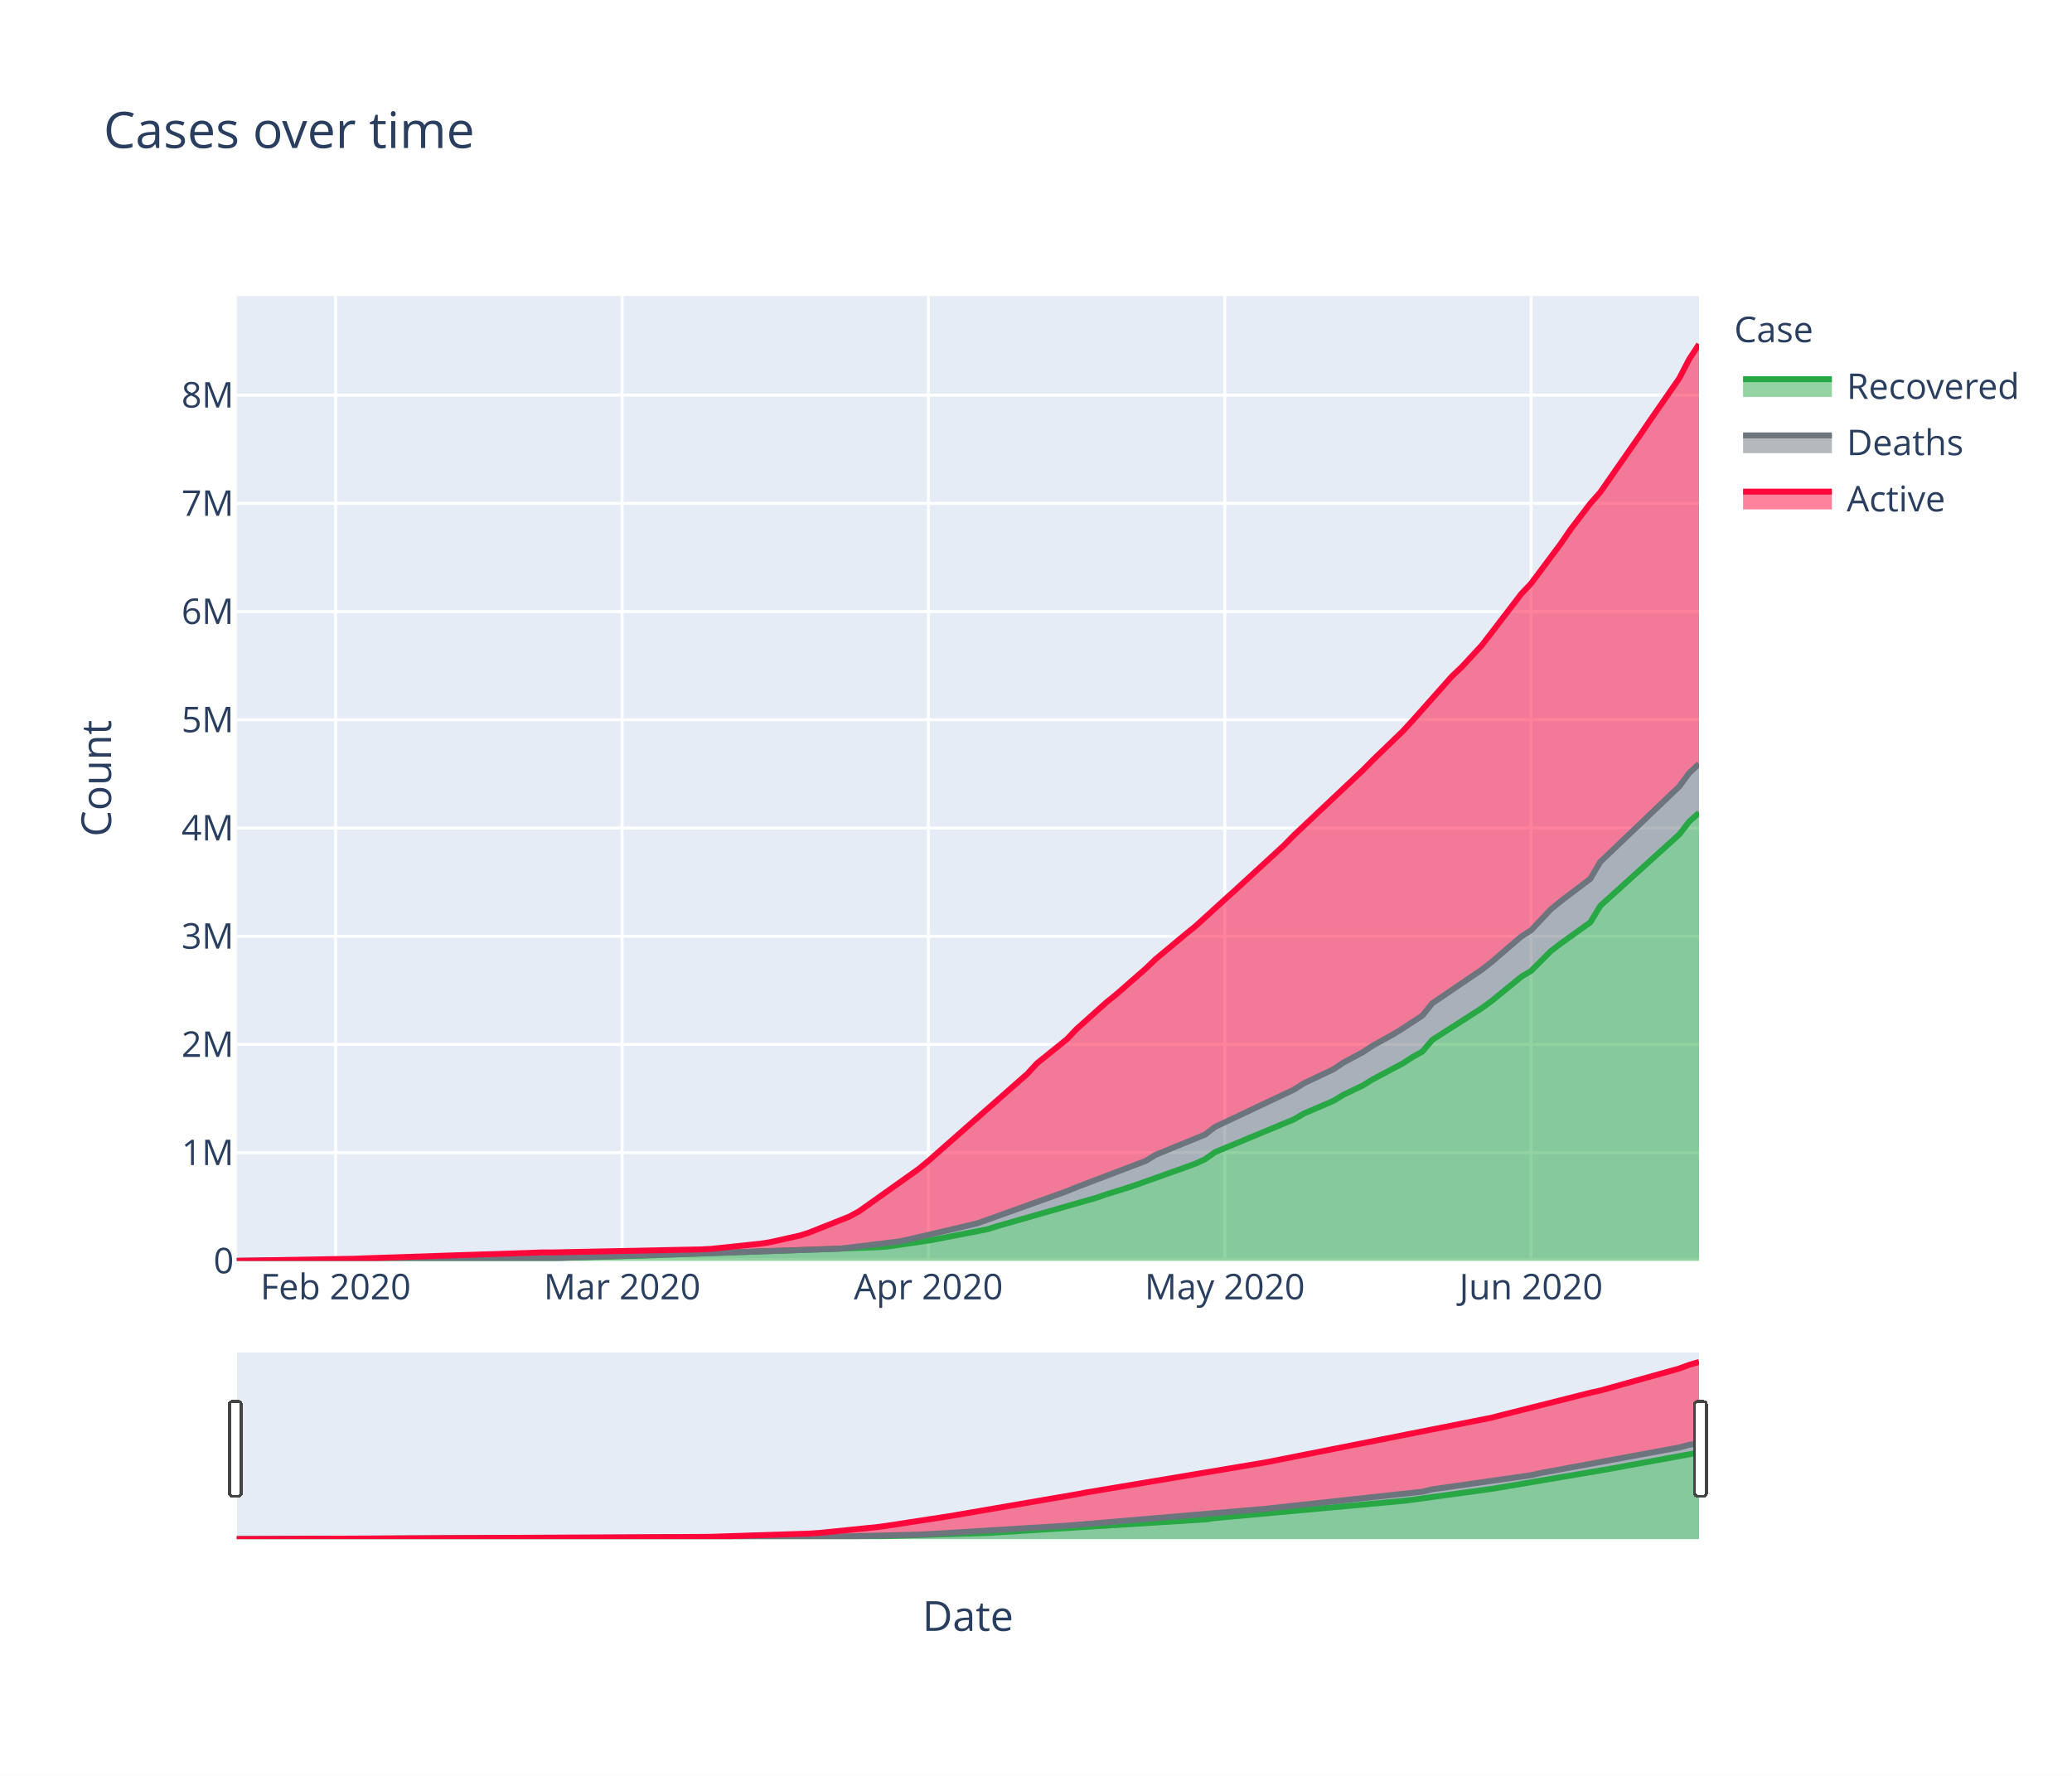
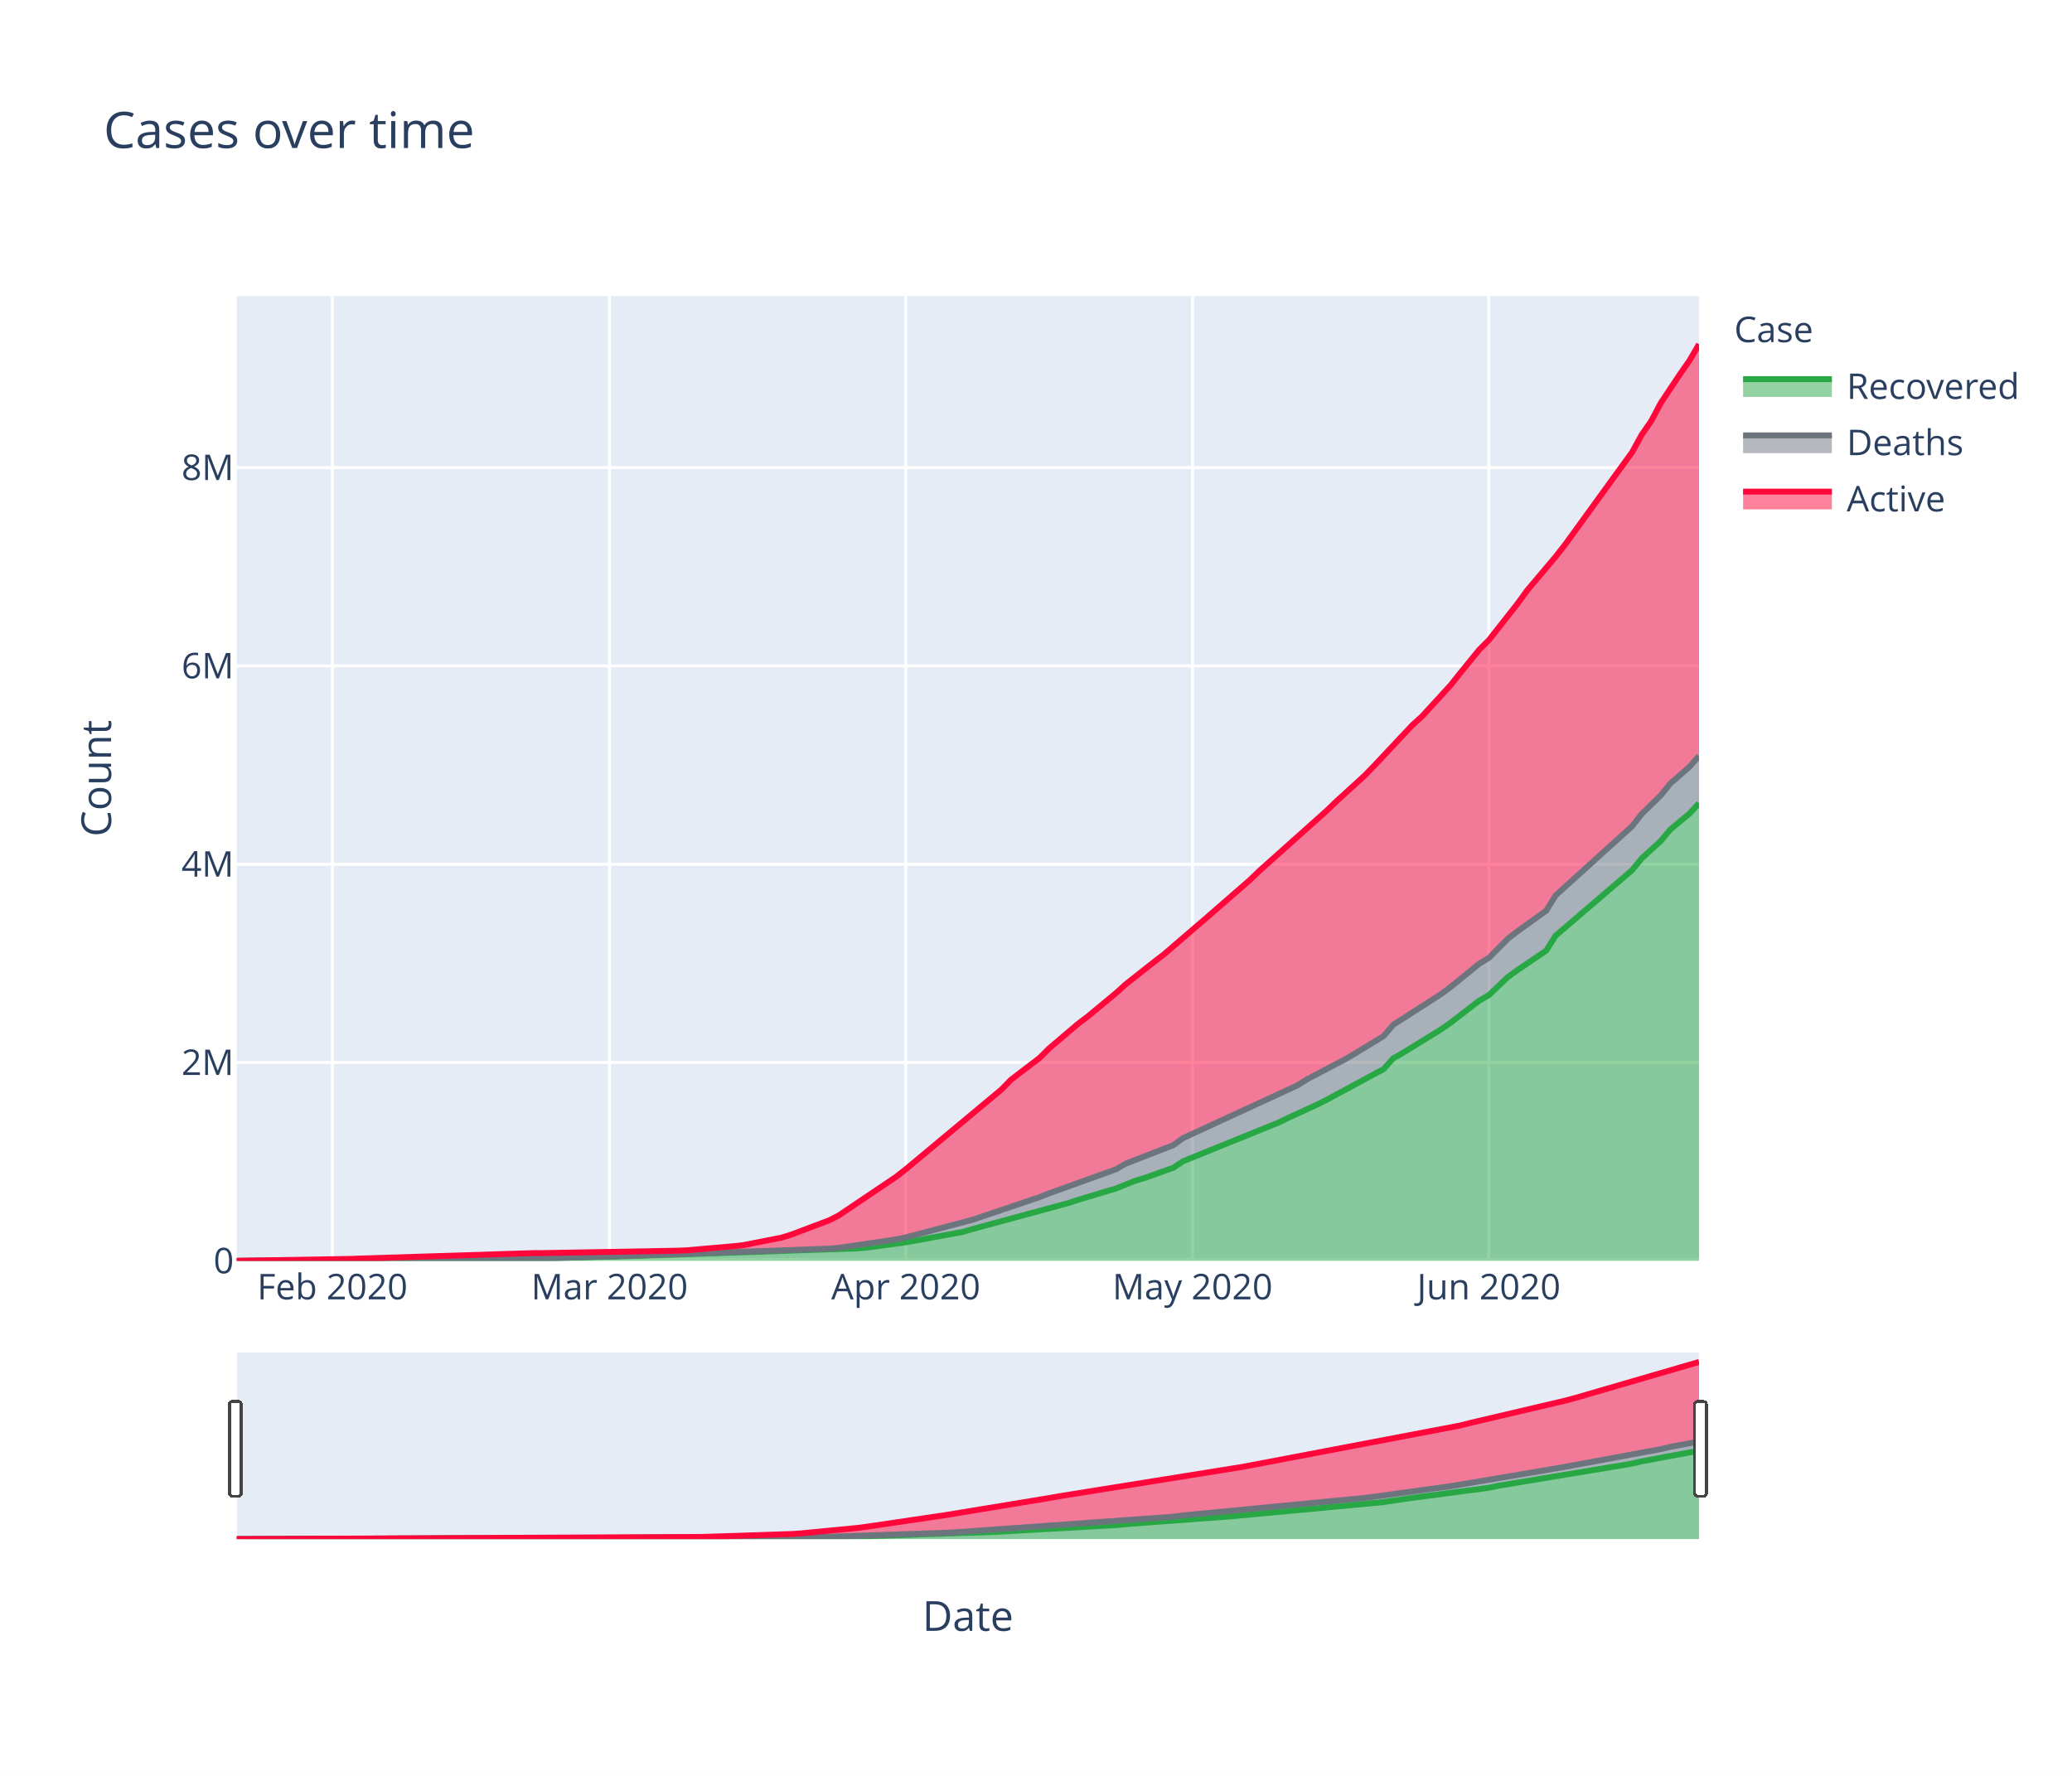
<svg xmlns="http://www.w3.org/2000/svg" class="main-svg" width="700" height="600" style="" viewBox="0 0 700 600">
  <rect x="0" y="0" width="700" height="600" style="fill: rgb(255, 255, 255); fill-opacity: 1;" />
-   <defs id="defs-1c9663">
+   <defs id="defs-ed7459">
    <g class="clips">
-       <clipPath id="clip1c9663xyplot" class="plotclip">
+       <clipPath id="cliped7459xyplot" class="plotclip">
        <rect width="494" height="326" />
      </clipPath>
-       <clipPath class="axesclip" id="clip1c9663x">
+       <clipPath class="axesclip" id="cliped7459x">
        <rect x="80" y="0" width="494" height="600" />
      </clipPath>
-       <clipPath class="axesclip" id="clip1c9663y">
+       <clipPath class="axesclip" id="cliped7459y">
        <rect x="0" y="100" width="700" height="326" />
      </clipPath>
-       <clipPath class="axesclip" id="clip1c9663xy">
+       <clipPath class="axesclip" id="cliped7459xy">
        <rect x="80" y="100" width="494" height="326" />
      </clipPath>
    </g>
    <g class="gradients" />
  </defs>
  <g class="bglayer">
    <rect class="bg" x="80" y="100" width="494" height="326" style="fill: rgb(229, 236, 246); fill-opacity: 1; stroke-width: 0;" />
  </g>
  <g class="layer-below">
    <g class="imagelayer" />
    <g class="shapelayer" />
  </g>
  <g class="cartesianlayer">
    <g class="subplot xy">
      <g class="layer-subplot">
        <g class="shapelayer" />
        <g class="imagelayer" />
      </g>
      <g class="gridlayer">
        <g class="x">
-           <path class="xgrid crisp" transform="translate(113.38,0)" d="M0,100v326" style="stroke: rgb(255, 255, 255); stroke-opacity: 1; stroke-width: 1px;" />
-           <path class="xgrid crisp" transform="translate(210.18,0)" d="M0,100v326" style="stroke: rgb(255, 255, 255); stroke-opacity: 1; stroke-width: 1px;" />
-           <path class="xgrid crisp" transform="translate(313.65,0)" d="M0,100v326" style="stroke: rgb(255, 255, 255); stroke-opacity: 1; stroke-width: 1px;" />
-           <path class="xgrid crisp" transform="translate(413.78,0)" d="M0,100v326" style="stroke: rgb(255, 255, 255); stroke-opacity: 1; stroke-width: 1px;" />
-           <path class="xgrid crisp" transform="translate(517.26,0)" d="M0,100v326" style="stroke: rgb(255, 255, 255); stroke-opacity: 1; stroke-width: 1px;" />
+           <path class="xgrid crisp" transform="translate(112.29,0)" d="M0,100v326" style="stroke: rgb(255, 255, 255); stroke-opacity: 1; stroke-width: 1px;" />
+           <path class="xgrid crisp" transform="translate(205.92,0)" d="M0,100v326" style="stroke: rgb(255, 255, 255); stroke-opacity: 1; stroke-width: 1px;" />
+           <path class="xgrid crisp" transform="translate(306.01,0)" d="M0,100v326" style="stroke: rgb(255, 255, 255); stroke-opacity: 1; stroke-width: 1px;" />
+           <path class="xgrid crisp" transform="translate(402.88,0)" d="M0,100v326" style="stroke: rgb(255, 255, 255); stroke-opacity: 1; stroke-width: 1px;" />
+           <path class="xgrid crisp" transform="translate(502.97,0)" d="M0,100v326" style="stroke: rgb(255, 255, 255); stroke-opacity: 1; stroke-width: 1px;" />
        </g>
        <g class="y">
-           <path class="ygrid crisp" transform="translate(0,389.44)" d="M80,0h494" style="stroke: rgb(255, 255, 255); stroke-opacity: 1; stroke-width: 1px;" />
-           <path class="ygrid crisp" transform="translate(0,352.87)" d="M80,0h494" style="stroke: rgb(255, 255, 255); stroke-opacity: 1; stroke-width: 1px;" />
-           <path class="ygrid crisp" transform="translate(0,316.31)" d="M80,0h494" style="stroke: rgb(255, 255, 255); stroke-opacity: 1; stroke-width: 1px;" />
-           <path class="ygrid crisp" transform="translate(0,279.75)" d="M80,0h494" style="stroke: rgb(255, 255, 255); stroke-opacity: 1; stroke-width: 1px;" />
-           <path class="ygrid crisp" transform="translate(0,243.18)" d="M80,0h494" style="stroke: rgb(255, 255, 255); stroke-opacity: 1; stroke-width: 1px;" />
-           <path class="ygrid crisp" transform="translate(0,206.62)" d="M80,0h494" style="stroke: rgb(255, 255, 255); stroke-opacity: 1; stroke-width: 1px;" />
-           <path class="ygrid crisp" transform="translate(0,170.06)" d="M80,0h494" style="stroke: rgb(255, 255, 255); stroke-opacity: 1; stroke-width: 1px;" />
-           <path class="ygrid crisp" transform="translate(0,133.49)" d="M80,0h494" style="stroke: rgb(255, 255, 255); stroke-opacity: 1; stroke-width: 1px;" />
+           <path class="ygrid crisp" transform="translate(0,358.99)" d="M80,0h494" style="stroke: rgb(255, 255, 255); stroke-opacity: 1; stroke-width: 1px;" />
+           <path class="ygrid crisp" transform="translate(0,291.99)" d="M80,0h494" style="stroke: rgb(255, 255, 255); stroke-opacity: 1; stroke-width: 1px;" />
+           <path class="ygrid crisp" transform="translate(0,224.98)" d="M80,0h494" style="stroke: rgb(255, 255, 255); stroke-opacity: 1; stroke-width: 1px;" />
+           <path class="ygrid crisp" transform="translate(0,157.98)" d="M80,0h494" style="stroke: rgb(255, 255, 255); stroke-opacity: 1; stroke-width: 1px;" />
        </g>
      </g>
      <g class="zerolinelayer">
        <path class="yzl zl crisp" transform="translate(0,426)" d="M80,0h494" style="stroke: rgb(255, 255, 255); stroke-opacity: 1; stroke-width: 2px;" />
      </g>
      <path class="xlines-below" />
      <path class="ylines-below" />
      <g class="overlines-below" />
      <g class="xaxislayer-below" />
      <g class="yaxislayer-below" />
      <g class="overaxes-below" />
-       <g class="plot" transform="translate(80, 100)" clip-path="url('#clip1c9663xyplot')">
+       <g class="plot" transform="translate(80, 100)" clip-path="url('#cliped7459xyplot')">
        <g class="scatterlayer mlayer">
-           <g class="trace scatter trace616fcc" style="stroke-miterlimit: 2;">
+           <g class="trace scatter tracebc17ba" style="stroke-miterlimit: 2;">
            <g class="fills">
              <g>
-                 <path class="js-fill" d="M494,326L0,326L0,326L100.14,325.31L103.47,325.16L133.51,324.33L136.85,324.24L216.96,321.38L220.3,321.08L233.65,319.15L236.99,318.54L253.68,315.29L257.01,314.24L290.39,304.68L293.73,303.53L300.41,301.46L303.74,300.35L320.43,294.41L323.77,293.19L327.11,291.66L330.45,289.28L357.15,278.18L360.49,276.23L370.5,271.93L373.84,269.89L380.51,266.69L383.85,264.62L393.86,259.31L397.2,257.15L400.54,255.28L403.88,251.33L420.57,240.65L423.91,238.21L433.92,230.03L437.26,228.03L443.93,221.34L447.27,218.78L457.28,211.61L460.62,206.07L487.32,181.92L490.66,177.59L494,174.62" style="fill: rgb(40, 167, 69); fill-opacity: 0.5; stroke-width: 0;" />
+                 <path class="js-fill" d="M494,326L0,326L0,326L96.86,325.37L100.09,325.23L132.38,324.39L135.61,324.29L209.87,321.77L213.1,321.49L226.01,319.72L229.24,319.16L245.39,316.19L248.61,315.23L280.9,306.47L284.13,305.41L293.82,302.49L297.05,301.54L303.5,298.94L306.73,297.98L316.42,294.53L319.65,292.36L351.93,279.27L355.16,277.7L364.85,273.26L368.08,271.65L384.22,262.92L387.45,261.2L390.68,257.58L393.91,255.75L406.82,247.8L410.05,245.56L419.74,238.07L422.97,236.23L429.42,230.1L432.65,227.76L442.34,221.19L445.57,216.11L471.4,193.98L474.63,190.01L481.08,184.12L484.31,180.24L490.77,174.87L494,171.39" style="fill: rgb(40, 167, 69); fill-opacity: 0.5; stroke-width: 0;" />
              </g>
              <g>
-                 <path class="js-fill" d="M0,326L96.8,325.25L100.14,325.23L140.19,324.01L143.53,323.91L203.61,321.9L206.95,321.49L223.64,319.45L226.97,318.74L247,314.08L250.34,313.26L280.38,302.49L283.72,301.1L307.08,292.22L310.42,290.17L327.11,283.33L330.45,280.75L357.15,268.13L360.49,266.01L370.5,261.25L373.84,259.02L380.51,255.44L383.85,253.22L390.53,249.54L393.86,247.49L400.54,243.11L403.88,238.97L420.57,227.65L423.91,225.04L433.92,216.43L437.26,214.3L443.93,207.23L447.27,204.48L457.28,196.9L460.62,191.22L487.32,165.72L490.66,161.19L494,158.05L494,174.62L490.66,177.59L487.32,181.92L460.62,206.07L457.28,211.61L447.27,218.78L443.93,221.34L437.26,228.03L433.92,230.03L423.91,238.21L420.57,240.65L403.88,251.33L400.54,255.28L397.2,257.15L393.86,259.31L383.85,264.62L380.51,266.69L373.84,269.89L370.5,271.93L360.49,276.23L357.15,278.18L330.45,289.28L327.11,291.66L323.77,293.19L320.43,294.41L303.74,300.35L300.41,301.46L293.73,303.53L290.39,304.68L257.01,314.24L253.68,315.29L236.99,318.54L233.65,319.15L220.3,321.08L216.96,321.38L136.85,324.24L133.51,324.33L103.47,325.16L100.14,325.31L0,326Z" style="fill: rgb(108, 117, 125); fill-opacity: 0.5; stroke-width: 0;" />
+                 <path class="js-fill" d="M0,326L96.86,325.29L100.09,325.15L132.38,324.28L135.61,324.18L200.18,321.87L203.41,321.59L222.78,318.74L226.01,318.06L248.61,312.1L251.84,311.01L271.22,304.45L274.44,303.18L297.05,295.05L300.27,293.16L316.42,286.9L319.65,284.54L358.39,266.67L361.62,264.63L374.54,257.83L377.76,255.94L387.45,250.05L390.68,246.25L406.82,235.88L410.05,233.49L419.74,225.6L422.97,223.65L429.42,217.17L432.65,214.66L442.34,207.71L445.57,202.51L471.4,179.14L474.63,174.99L481.08,168.72L484.31,164.7L490.77,159.08L494,155.41L494,171.39L490.77,174.87L484.31,180.24L481.08,184.12L474.63,190.01L471.4,193.98L445.57,216.11L442.34,221.19L432.65,227.76L429.42,230.1L422.97,236.23L419.74,238.07L410.05,245.56L406.82,247.8L393.91,255.75L390.68,257.58L387.45,261.2L384.22,262.92L368.08,271.65L364.85,273.26L355.16,277.7L351.93,279.27L319.65,292.36L316.42,294.53L306.73,297.98L303.5,298.94L297.05,301.54L293.82,302.49L284.13,305.41L280.9,306.47L248.61,315.23L245.39,316.19L229.24,319.16L226.01,319.72L213.1,321.49L209.87,321.77L135.61,324.29L132.38,324.39L100.09,325.23L96.86,325.37L0,326Z" style="fill: rgb(108, 117, 125); fill-opacity: 0.5; stroke-width: 0;" />
              </g>
            </g>
            <g class="errorbars" />
            <g class="lines">
-               <path class="js-line" d="M0,326L100.14,325.31L103.47,325.16L133.51,324.33L136.85,324.24L216.96,321.38L220.3,321.08L233.65,319.15L236.99,318.54L253.68,315.29L257.01,314.24L290.39,304.68L293.73,303.53L300.41,301.46L303.74,300.35L320.43,294.41L323.77,293.19L327.11,291.66L330.45,289.28L357.15,278.18L360.49,276.23L370.5,271.93L373.84,269.89L380.51,266.69L383.85,264.62L393.86,259.31L397.2,257.15L400.54,255.28L403.88,251.33L420.57,240.65L423.91,238.21L433.92,230.03L437.26,228.03L443.93,221.34L447.27,218.78L457.28,211.61L460.62,206.07L487.32,181.92L490.66,177.59L494,174.62" style="vector-effect: non-scaling-stroke; fill: none; stroke: rgb(40, 167, 69); stroke-opacity: 1; stroke-width: 2px; opacity: 1;" />
+               <path class="js-line" d="M0,326L96.86,325.37L100.09,325.23L132.38,324.39L135.61,324.29L209.87,321.77L213.1,321.49L226.01,319.72L229.24,319.16L245.39,316.19L248.61,315.23L280.9,306.47L284.13,305.41L293.82,302.49L297.05,301.54L303.5,298.94L306.73,297.98L316.42,294.53L319.65,292.36L351.93,279.27L355.16,277.7L364.85,273.26L368.08,271.65L384.22,262.92L387.45,261.2L390.68,257.58L393.91,255.75L406.82,247.8L410.05,245.56L419.74,238.07L422.97,236.23L429.42,230.1L432.65,227.76L442.34,221.19L445.57,216.11L471.4,193.98L474.63,190.01L481.08,184.12L484.31,180.24L490.77,174.87L494,171.39" style="vector-effect: non-scaling-stroke; fill: none; stroke: rgb(40, 167, 69); stroke-opacity: 1; stroke-width: 2px; opacity: 1;" />
            </g>
            <g class="points" />
            <g class="text" />
          </g>
-           <g class="trace scatter tracec9bb3d" style="stroke-miterlimit: 2;">
+           <g class="trace scatter traceff39ca" style="stroke-miterlimit: 2;">
            <g class="fills">
              <g>
-                 <path class="js-fill" d="M0,325.98L40.05,325.27L43.39,325.13L103.47,323.14L106.81,323.14L156.88,322.12L160.22,321.95L176.91,320.19L180.24,319.67L190.26,317.43L193.59,316.35L206.95,311.03L210.28,309.22L230.31,294.98L233.65,292.22L267.03,262.84L270.36,259.23L280.38,251.16L283.72,247.65L293.73,238.7L297.07,236L307.08,227.25L310.42,224.05L320.43,215.71L323.77,213.01L333.78,203.91L337.12,200.91L353.81,185.58L357.15,182.18L380.51,160.14L383.85,156.74L393.86,147.1L397.2,143.47L410.55,128.45L413.89,125.28L420.57,118.07L423.91,113.75L433.92,100.66L437.26,97.14L447.27,83.72L450.61,78.85L457.28,70.1L460.62,66.32L473.97,47.15L477.31,42.24L487.32,27.81L490.66,21.38L494,16.3L494,158.05L490.66,161.19L487.32,165.72L460.62,191.22L457.28,196.9L447.27,204.48L443.93,207.23L437.26,214.3L433.92,216.43L423.91,225.04L420.57,227.65L403.88,238.97L400.54,243.11L393.86,247.49L390.53,249.54L383.85,253.22L380.51,255.44L373.84,259.02L370.5,261.25L360.49,266.01L357.15,268.13L330.45,280.75L327.11,283.33L310.42,290.17L307.08,292.22L283.72,301.1L280.38,302.49L250.34,313.26L247,314.08L226.97,318.74L223.64,319.45L206.95,321.49L203.61,321.9L143.53,323.91L140.19,324.01L100.14,325.23L96.8,325.25L0,326Z" style="fill: rgb(255, 7, 58); fill-opacity: 0.5; stroke-width: 0;" />
+                 <path class="js-fill" d="M0,325.98L38.75,325.33L41.97,325.2L100.09,323.38L103.32,323.37L148.52,322.57L151.75,322.45L167.9,321.04L171.12,320.68L184.04,318.14L187.27,317.15L200.18,312.28L203.41,310.62L222.78,297.57L226.01,295.04L258.3,268.13L261.53,264.82L271.22,257.42L274.44,254.21L284.13,245.97L287.36,243.53L297.05,235.51L300.27,232.58L309.96,224.94L313.19,222.47L322.88,214.13L326.1,211.38L342.25,197.33L345.48,194.21L368.08,174.02L371.31,170.91L380.99,162.07L384.22,158.75L397.14,144.99L400.37,142.08L410.05,131.52L413.28,127.45L419.74,119.52L422.97,116.3L432.65,104L435.88,99.54L445.57,88.06L448.8,83.93L471.4,52.77L474.63,46.88L477.86,42.22L481.08,36.15L487.54,26.45L490.77,21.82L494,16.3L494,155.41L490.77,159.08L484.31,164.7L481.08,168.72L474.63,174.99L471.4,179.14L445.57,202.51L442.34,207.71L432.65,214.66L429.42,217.17L422.97,223.65L419.74,225.6L410.05,233.49L406.82,235.88L390.68,246.25L387.45,250.05L377.76,255.94L374.54,257.83L361.62,264.63L358.39,266.67L319.65,284.54L316.42,286.9L300.27,293.16L297.05,295.05L274.44,303.18L271.22,304.45L251.84,311.01L248.61,312.1L226.01,318.06L222.78,318.74L203.41,321.59L200.18,321.87L135.61,324.18L132.38,324.28L100.09,325.15L96.86,325.29L0,326Z" style="fill: rgb(255, 7, 58); fill-opacity: 0.5; stroke-width: 0;" />
              </g>
            </g>
            <g class="errorbars" />
            <g class="lines">
-               <path class="js-line" d="M0,326L96.8,325.25L100.14,325.23L140.19,324.01L143.53,323.91L203.61,321.9L206.95,321.49L223.64,319.45L226.97,318.74L247,314.08L250.34,313.26L280.38,302.49L283.72,301.1L307.08,292.22L310.42,290.17L327.11,283.33L330.45,280.75L357.15,268.13L360.49,266.01L370.5,261.25L373.84,259.02L380.51,255.44L383.85,253.22L390.53,249.54L393.86,247.49L400.54,243.11L403.88,238.97L420.57,227.65L423.91,225.04L433.92,216.43L437.26,214.3L443.93,207.23L447.27,204.48L457.28,196.9L460.62,191.22L487.32,165.72L490.66,161.19L494,158.05" style="vector-effect: non-scaling-stroke; fill: none; stroke: rgb(108, 117, 125); stroke-opacity: 1; stroke-width: 2px; opacity: 1;" />
+               <path class="js-line" d="M0,326L96.86,325.29L100.09,325.15L132.38,324.28L135.61,324.18L200.18,321.87L203.41,321.59L222.78,318.74L226.01,318.06L248.61,312.1L251.84,311.01L271.22,304.45L274.44,303.18L297.05,295.05L300.27,293.16L316.42,286.9L319.65,284.54L358.39,266.67L361.62,264.63L374.54,257.83L377.76,255.94L387.45,250.05L390.68,246.25L406.82,235.88L410.05,233.49L419.74,225.6L422.97,223.65L429.42,217.17L432.65,214.66L442.34,207.71L445.57,202.51L471.4,179.14L474.63,174.99L481.08,168.72L484.31,164.7L490.77,159.08L494,155.41" style="vector-effect: non-scaling-stroke; fill: none; stroke: rgb(108, 117, 125); stroke-opacity: 1; stroke-width: 2px; opacity: 1;" />
            </g>
            <g class="points" />
            <g class="text" />
          </g>
-           <g class="trace scatter trace5f7ffe" style="stroke-miterlimit: 2;">
+           <g class="trace scatter trace7bc9a6" style="stroke-miterlimit: 2;">
            <g class="fills" />
            <g class="errorbars" />
            <g class="lines">
-               <path class="js-line" d="M0,325.98L40.05,325.27L43.39,325.13L103.47,323.14L106.81,323.14L156.88,322.12L160.22,321.95L176.91,320.19L180.24,319.67L190.26,317.43L193.59,316.35L206.95,311.03L210.28,309.22L230.31,294.98L233.65,292.22L267.03,262.84L270.36,259.23L280.38,251.16L283.72,247.65L293.73,238.7L297.07,236L307.08,227.25L310.42,224.05L320.43,215.71L323.77,213.01L333.78,203.91L337.12,200.91L353.81,185.58L357.15,182.18L380.51,160.14L383.85,156.74L393.86,147.1L397.2,143.47L410.55,128.45L413.89,125.28L420.57,118.07L423.91,113.75L433.92,100.66L437.26,97.14L447.27,83.72L450.61,78.85L457.28,70.1L460.62,66.32L473.97,47.15L477.31,42.24L487.32,27.81L490.66,21.38L494,16.3" style="vector-effect: non-scaling-stroke; fill: none; stroke: rgb(255, 7, 58); stroke-opacity: 1; stroke-width: 2px; opacity: 1;" />
+               <path class="js-line" d="M0,325.98L38.75,325.33L41.97,325.2L100.09,323.38L103.32,323.37L148.52,322.57L151.75,322.45L167.9,321.04L171.12,320.68L184.04,318.14L187.27,317.15L200.18,312.28L203.41,310.62L222.78,297.57L226.01,295.04L258.3,268.13L261.53,264.82L271.22,257.42L274.44,254.21L284.13,245.97L287.36,243.53L297.05,235.51L300.27,232.58L309.96,224.94L313.19,222.47L322.88,214.13L326.1,211.38L342.25,197.33L345.48,194.21L368.08,174.02L371.31,170.91L380.99,162.07L384.22,158.75L397.14,144.99L400.37,142.08L410.05,131.52L413.28,127.45L419.74,119.52L422.97,116.3L432.65,104L435.88,99.54L445.57,88.06L448.8,83.93L471.4,52.77L474.63,46.88L477.86,42.22L481.08,36.15L487.54,26.45L490.77,21.82L494,16.3" style="vector-effect: non-scaling-stroke; fill: none; stroke: rgb(255, 7, 58); stroke-opacity: 1; stroke-width: 2px; opacity: 1;" />
            </g>
            <g class="points" />
            <g class="text" />
          </g>
        </g>
      </g>
      <g class="overplot" />
      <path class="xlines-above crisp" style="fill: none;" d="M0,0" />
      <path class="ylines-above crisp" style="fill: none;" d="M0,0" />
      <g class="overlines-above" />
      <g class="xaxislayer-above">
        <g class="xtick">
-           <text text-anchor="middle" x="0" y="439" transform="translate(113.38,0)" style="font-family: 'Open Sans', verdana, arial, sans-serif; font-size: 12px; fill: rgb(42, 63, 95); fill-opacity: 1; white-space: pre;">Feb 2020</text>
-         </g>
-         <g class="xtick">
-           <text text-anchor="middle" x="0" y="439" transform="translate(210.18,0)" style="font-family: 'Open Sans', verdana, arial, sans-serif; font-size: 12px; fill: rgb(42, 63, 95); fill-opacity: 1; white-space: pre;">Mar 2020</text>
-         </g>
-         <g class="xtick">
-           <text text-anchor="middle" x="0" y="439" transform="translate(313.65,0)" style="font-family: 'Open Sans', verdana, arial, sans-serif; font-size: 12px; fill: rgb(42, 63, 95); fill-opacity: 1; white-space: pre;">Apr 2020</text>
-         </g>
-         <g class="xtick">
-           <text text-anchor="middle" x="0" y="439" transform="translate(413.78,0)" style="font-family: 'Open Sans', verdana, arial, sans-serif; font-size: 12px; fill: rgb(42, 63, 95); fill-opacity: 1; white-space: pre;">May 2020</text>
-         </g>
-         <g class="xtick">
-           <text text-anchor="middle" x="0" y="439" transform="translate(517.26,0)" style="font-family: 'Open Sans', verdana, arial, sans-serif; font-size: 12px; fill: rgb(42, 63, 95); fill-opacity: 1; white-space: pre;">Jun 2020</text>
+           <text text-anchor="middle" x="0" y="439" transform="translate(112.29,0)" style="font-family: 'Open Sans', verdana, arial, sans-serif; font-size: 12px; fill: rgb(42, 63, 95); fill-opacity: 1; white-space: pre;">Feb 2020</text>
+         </g>
+         <g class="xtick">
+           <text text-anchor="middle" x="0" y="439" transform="translate(205.92,0)" style="font-family: 'Open Sans', verdana, arial, sans-serif; font-size: 12px; fill: rgb(42, 63, 95); fill-opacity: 1; white-space: pre;">Mar 2020</text>
+         </g>
+         <g class="xtick">
+           <text text-anchor="middle" x="0" y="439" transform="translate(306.01,0)" style="font-family: 'Open Sans', verdana, arial, sans-serif; font-size: 12px; fill: rgb(42, 63, 95); fill-opacity: 1; white-space: pre;">Apr 2020</text>
+         </g>
+         <g class="xtick">
+           <text text-anchor="middle" x="0" y="439" transform="translate(402.88,0)" style="font-family: 'Open Sans', verdana, arial, sans-serif; font-size: 12px; fill: rgb(42, 63, 95); fill-opacity: 1; white-space: pre;">May 2020</text>
+         </g>
+         <g class="xtick">
+           <text text-anchor="middle" x="0" y="439" transform="translate(502.97,0)" style="font-family: 'Open Sans', verdana, arial, sans-serif; font-size: 12px; fill: rgb(42, 63, 95); fill-opacity: 1; white-space: pre;">Jun 2020</text>
        </g>
      </g>
      <g class="yaxislayer-above">
        <g class="ytick">
          <text text-anchor="end" x="79" y="4.2" transform="translate(0,426)" style="font-family: 'Open Sans', verdana, arial, sans-serif; font-size: 12px; fill: rgb(42, 63, 95); fill-opacity: 1; white-space: pre;">0</text>
        </g>
        <g class="ytick">
-           <text text-anchor="end" x="79" y="4.2" transform="translate(0,389.44)" style="font-family: 'Open Sans', verdana, arial, sans-serif; font-size: 12px; fill: rgb(42, 63, 95); fill-opacity: 1; white-space: pre;">1M</text>
-         </g>
-         <g class="ytick">
-           <text text-anchor="end" x="79" y="4.2" transform="translate(0,352.87)" style="font-family: 'Open Sans', verdana, arial, sans-serif; font-size: 12px; fill: rgb(42, 63, 95); fill-opacity: 1; white-space: pre;">2M</text>
-         </g>
-         <g class="ytick">
-           <text text-anchor="end" x="79" y="4.2" transform="translate(0,316.31)" style="font-family: 'Open Sans', verdana, arial, sans-serif; font-size: 12px; fill: rgb(42, 63, 95); fill-opacity: 1; white-space: pre;">3M</text>
-         </g>
-         <g class="ytick">
-           <text text-anchor="end" x="79" y="4.2" transform="translate(0,279.75)" style="font-family: 'Open Sans', verdana, arial, sans-serif; font-size: 12px; fill: rgb(42, 63, 95); fill-opacity: 1; white-space: pre;">4M</text>
-         </g>
-         <g class="ytick">
-           <text text-anchor="end" x="79" y="4.2" transform="translate(0,243.18)" style="font-family: 'Open Sans', verdana, arial, sans-serif; font-size: 12px; fill: rgb(42, 63, 95); fill-opacity: 1; white-space: pre;">5M</text>
-         </g>
-         <g class="ytick">
-           <text text-anchor="end" x="79" y="4.2" transform="translate(0,206.62)" style="font-family: 'Open Sans', verdana, arial, sans-serif; font-size: 12px; fill: rgb(42, 63, 95); fill-opacity: 1; white-space: pre;">6M</text>
-         </g>
-         <g class="ytick">
-           <text text-anchor="end" x="79" y="4.2" transform="translate(0,170.06)" style="font-family: 'Open Sans', verdana, arial, sans-serif; font-size: 12px; fill: rgb(42, 63, 95); fill-opacity: 1; white-space: pre;">7M</text>
-         </g>
-         <g class="ytick">
-           <text text-anchor="end" x="79" y="4.2" transform="translate(0,133.49)" style="font-family: 'Open Sans', verdana, arial, sans-serif; font-size: 12px; fill: rgb(42, 63, 95); fill-opacity: 1; white-space: pre;">8M</text>
+           <text text-anchor="end" x="79" y="4.2" transform="translate(0,358.99)" style="font-family: 'Open Sans', verdana, arial, sans-serif; font-size: 12px; fill: rgb(42, 63, 95); fill-opacity: 1; white-space: pre;">2M</text>
+         </g>
+         <g class="ytick">
+           <text text-anchor="end" x="79" y="4.2" transform="translate(0,291.99)" style="font-family: 'Open Sans', verdana, arial, sans-serif; font-size: 12px; fill: rgb(42, 63, 95); fill-opacity: 1; white-space: pre;">4M</text>
+         </g>
+         <g class="ytick">
+           <text text-anchor="end" x="79" y="4.2" transform="translate(0,224.98)" style="font-family: 'Open Sans', verdana, arial, sans-serif; font-size: 12px; fill: rgb(42, 63, 95); fill-opacity: 1; white-space: pre;">6M</text>
+         </g>
+         <g class="ytick">
+           <text text-anchor="end" x="79" y="4.2" transform="translate(0,157.98)" style="font-family: 'Open Sans', verdana, arial, sans-serif; font-size: 12px; fill: rgb(42, 63, 95); fill-opacity: 1; white-space: pre;">8M</text>
        </g>
      </g>
      <g class="overaxes-above" />
    </g>
  </g>
  <g class="polarlayer" />
  <g class="ternarylayer" />
  <g class="geolayer" />
  <g class="funnelarealayer" />
  <g class="pielayer" />
  <g class="treemaplayer" />
  <g class="sunburstlayer" />
  <g class="glimages" />
-   <defs id="topdefs-1c9663">
+   <defs id="topdefs-ed7459">
    <g class="clips" />
-     <clipPath id="legend1c9663">
+     <clipPath id="legended7459">
      <rect width="104" height="83" x="0" y="0" />
    </clipPath>
-     <clipPath id="rangesliderx-1c9663">
+     <clipPath id="rangesliderx-ed7459">
      <rect x="0" y="0" width="494" height="63" />
    </clipPath>
  </defs>
  <g class="layer-above">
    <g class="imagelayer" />
    <g class="shapelayer" />
  </g>
  <g class="infolayer">
    <g class="legend" pointer-events="all" transform="translate(583.88, 100)">
      <rect class="bg" shape-rendering="crispEdges" style="stroke: rgb(68, 68, 68); stroke-opacity: 1; fill: rgb(255, 255, 255); fill-opacity: 1; stroke-width: 0px;" width="104" height="83" x="0" y="0" />
-       <g class="scrollbox" transform="translate(0, 0)" clip-path="url('#legend1c9663')">
+       <g class="scrollbox" transform="translate(0, 0)" clip-path="url('#legended7459')">
        <text class="legendtitletext user-select-none" text-anchor="start" x="2" y="15.6" style="font-family: 'Open Sans', verdana, arial, sans-serif; font-size: 12px; fill: rgb(42, 63, 95); fill-opacity: 1; white-space: pre;">Case</text>
        <g class="groups" transform="translate(0, 0)">
          <g class="traces" transform="translate(0, 30.1)" style="opacity: 1;">
            <text class="legendtext user-select-none" text-anchor="start" x="40" y="4.68" style="font-family: 'Open Sans', verdana, arial, sans-serif; font-size: 12px; fill: rgb(42, 63, 95); fill-opacity: 1; white-space: pre;">Recovered</text>
            <g class="layers">
              <g class="legendfill">
                <path class="js-fill" d="M5,-2h30v6h-30z" style="stroke-width: 0; fill: rgb(40, 167, 69); fill-opacity: 0.5;" />
              </g>
              <g class="legendlines">
                <path class="js-line" d="M5,-2h30" style="fill: none; stroke: rgb(40, 167, 69); stroke-opacity: 1; stroke-width: 2px;" />
              </g>
              <g class="legendsymbols">
                <g class="legendpoints" />
              </g>
            </g>
            <rect class="legendtoggle" pointer-events="all" x="0" y="-9.5" width="98.031" height="19" style="cursor: pointer; fill: rgb(0, 0, 0); fill-opacity: 0;" />
          </g>
        </g>
        <g class="groups" transform="translate(0, 0)">
          <g class="traces" transform="translate(0, 49.1)" style="opacity: 1;">
            <text class="legendtext user-select-none" text-anchor="start" x="40" y="4.68" style="font-family: 'Open Sans', verdana, arial, sans-serif; font-size: 12px; fill: rgb(42, 63, 95); fill-opacity: 1; white-space: pre;">Deaths</text>
            <g class="layers">
              <g class="legendfill">
                <path class="js-fill" d="M5,-2h30v6h-30z" style="stroke-width: 0; fill: rgb(108, 117, 125); fill-opacity: 0.5;" />
              </g>
              <g class="legendlines">
                <path class="js-line" d="M5,-2h30" style="fill: none; stroke: rgb(108, 117, 125); stroke-opacity: 1; stroke-width: 2px;" />
              </g>
              <g class="legendsymbols">
                <g class="legendpoints" />
              </g>
            </g>
            <rect class="legendtoggle" pointer-events="all" x="0" y="-9.5" width="98.031" height="19" style="cursor: pointer; fill: rgb(0, 0, 0); fill-opacity: 0;" />
          </g>
        </g>
        <g class="groups" transform="translate(0, 0)">
          <g class="traces" transform="translate(0, 68.1)" style="opacity: 1;">
            <text class="legendtext user-select-none" text-anchor="start" x="40" y="4.68" style="font-family: 'Open Sans', verdana, arial, sans-serif; font-size: 12px; fill: rgb(42, 63, 95); fill-opacity: 1; white-space: pre;">Active</text>
            <g class="layers">
              <g class="legendfill">
                <path class="js-fill" d="M5,-2h30v6h-30z" style="stroke-width: 0; fill: rgb(255, 7, 58); fill-opacity: 0.5;" />
              </g>
              <g class="legendlines">
                <path class="js-line" d="M5,-2h30" style="fill: none; stroke: rgb(255, 7, 58); stroke-opacity: 1; stroke-width: 2px;" />
              </g>
              <g class="legendsymbols">
                <g class="legendpoints" />
              </g>
            </g>
            <rect class="legendtoggle" pointer-events="all" x="0" y="-9.5" width="98.031" height="19" style="cursor: pointer; fill: rgb(0, 0, 0); fill-opacity: 0;" />
          </g>
        </g>
      </g>
      <rect class="scrollbar" rx="20" ry="3" width="0" height="0" x="0" y="0" style="fill: rgb(128, 139, 164); fill-opacity: 1;" />
    </g>
    <g class="g-gtitle">
      <text class="gtitle" x="35" y="50" text-anchor="start" dy="0em" style="font-family: 'Open Sans', verdana, arial, sans-serif; font-size: 17px; fill: rgb(42, 63, 95); opacity: 1; font-weight: normal; white-space: pre;">Cases over time</text>
    </g>
    <g class="rangeslider-container" pointer-events="all" transform="translate(80,457)">
      <rect class="rangeslider-bg" x="0" y="0" shape-rendering="crispEdges" width="494" height="63" transform="translate(0,0)" fill="#E5ECF6" stroke="#444" stroke-width="0" />
-       <g class="rangeslider-rangeplot xy" clip-path="url('#rangesliderx-1c9663')">
+       <g class="rangeslider-rangeplot xy" clip-path="url('#rangesliderx-ed7459')">
        <g class="layer-subplot">
          <g class="shapelayer" />
          <g class="imagelayer" />
        </g>
        <g class="gridlayer">
          <g class="x" />
          <g class="y" />
        </g>
        <g class="zerolinelayer" />
        <path class="xlines-below" />
        <path class="ylines-below" />
        <g class="overlines-below" />
        <g class="xaxislayer-below" />
        <g class="yaxislayer-below" />
        <g class="overaxes-below" />
        <g class="plot">
          <g class="scatterlayer mlayer rangeplot">
-             <g class="trace scatter trace616fcc" style="stroke-miterlimit: 2;">
+             <g class="trace scatter tracebc17ba" style="stroke-miterlimit: 2;">
              <g class="fills">
                <g>
-                   <path class="js-fill" d="M494,63L0,63L0,63L206.95,62.26L210.28,62.22L253.68,60.93L257.01,60.73L327.11,56.36L330.45,55.9L393.86,50.11L397.2,49.7L423.91,46.03L427.24,45.49L460.62,39.82L463.96,39.24L494,33.75" style="fill: rgb(40, 167, 69); fill-opacity: 0.5; stroke-width: 0;" />
+                   <path class="js-fill" d="M494,63L0,63L0,63L203.41,62.29L206.64,62.24L255.07,60.61L258.3,60.45L297.05,58.27L300.27,57.95L335.79,55.32L339.02,55.02L384.22,50.81L387.45,50.48L397.14,49.06L400.37,48.65L422.97,45.65L426.2,44.98L471.4,37.49L474.63,36.72L494,33.12" style="fill: rgb(40, 167, 69); fill-opacity: 0.5; stroke-width: 0;" />
                </g>
                <g>
-                   <path class="js-fill" d="M0,63L196.93,62.27L200.27,62.22L230.31,61.47L233.65,61.32L280.38,58.46L283.72,58.19L347.14,52.8L350.47,52.43L400.54,46.98L403.88,46.18L437.26,41.41L440.59,40.65L487.32,32.03L490.66,31.15L494,30.54L494,33.75L463.96,39.24L460.62,39.82L427.24,45.49L423.91,46.03L397.2,49.7L393.86,50.11L330.45,55.9L327.11,56.36L257.01,60.73L253.68,60.93L210.28,62.22L206.95,62.26L0,63Z" style="fill: rgb(108, 117, 125); fill-opacity: 0.5; stroke-width: 0;" />
+                   <path class="js-fill" d="M0,63L196.95,62.27L200.18,62.2L238.93,60.89L242.16,60.74L316.42,55.44L319.65,54.99L380.99,49.1L384.22,48.68L410.05,45.12L413.28,44.59L445.57,39.13L448.8,38.57L481.08,32.6L484.31,31.83L494,30.03L494,33.12L474.63,36.72L471.4,37.49L426.2,44.98L422.97,45.65L400.37,48.65L397.14,49.06L387.45,50.48L384.22,50.81L339.02,55.02L335.79,55.32L300.27,57.95L297.05,58.27L258.3,60.45L255.07,60.61L206.64,62.24L203.41,62.29L0,63Z" style="fill: rgb(108, 117, 125); fill-opacity: 0.5; stroke-width: 0;" />
                </g>
              </g>
              <g class="errorbars" />
              <g class="lines">
-                 <path class="js-line" d="M0,63L206.95,62.26L210.28,62.22L253.68,60.93L257.01,60.73L327.11,56.36L330.45,55.9L393.86,50.11L397.2,49.7L423.91,46.03L427.24,45.49L460.62,39.82L463.96,39.24L494,33.75" style="vector-effect: non-scaling-stroke; fill: none; stroke: rgb(40, 167, 69); stroke-opacity: 1; stroke-width: 2px; opacity: 1;" />
+                 <path class="js-line" d="M0,63L203.41,62.29L206.64,62.24L255.07,60.61L258.3,60.45L297.05,58.27L300.27,57.95L335.79,55.32L339.02,55.02L384.22,50.81L387.45,50.48L397.14,49.06L400.37,48.65L422.97,45.65L426.2,44.98L471.4,37.49L474.63,36.72L494,33.12" style="vector-effect: non-scaling-stroke; fill: none; stroke: rgb(40, 167, 69); stroke-opacity: 1; stroke-width: 2px; opacity: 1;" />
              </g>
              <g class="points" />
              <g class="text" />
            </g>
-             <g class="trace scatter tracec9bb3d" style="stroke-miterlimit: 2;">
+             <g class="trace scatter traceff39ca" style="stroke-miterlimit: 2;">
              <g class="fills">
                <g>
-                   <path class="js-fill" d="M0,63L156.88,62.25L160.22,62.22L193.59,61.13L196.93,60.91L216.96,58.87L220.3,58.39L240.32,55.32L243.66,54.75L283.72,47.86L287.05,47.23L347.14,37.16L350.47,36.51L423.91,21.98L427.24,21.12L457.28,13.55L460.62,12.82L487.32,5.37L490.66,4.13L494,3.15L494,30.54L490.66,31.15L487.32,32.03L440.59,40.65L437.26,41.41L403.88,46.18L400.54,46.98L350.47,52.43L347.14,52.8L283.72,58.19L280.38,58.46L233.65,61.32L230.31,61.47L200.27,62.22L196.93,62.27L0,63Z" style="fill: rgb(255, 7, 58); fill-opacity: 0.5; stroke-width: 0;" />
+                   <path class="js-fill" d="M0,63L154.98,62.28L158.21,62.24L187.27,61.29L190.5,61.08L209.87,59.21L213.1,58.78L235.7,55.44L238.93,54.97L274.44,49.13L277.67,48.55L339.02,38.72L342.25,38.13L413.28,24.63L416.51,23.8L448.8,16.22L452.03,15.36L494,3.15L494,30.03L484.31,31.83L481.08,32.6L448.8,38.57L445.57,39.13L413.28,44.59L410.05,45.12L384.22,48.68L380.99,49.1L319.65,54.99L316.42,55.44L242.16,60.74L238.93,60.89L200.18,62.2L196.95,62.27L0,63Z" style="fill: rgb(255, 7, 58); fill-opacity: 0.5; stroke-width: 0;" />
                </g>
              </g>
              <g class="errorbars" />
              <g class="lines">
-                 <path class="js-line" d="M0,63L196.93,62.27L200.27,62.22L230.31,61.47L233.65,61.32L280.38,58.46L283.72,58.19L347.14,52.8L350.47,52.43L400.54,46.98L403.88,46.18L437.26,41.41L440.59,40.65L487.32,32.03L490.66,31.15L494,30.54" style="vector-effect: non-scaling-stroke; fill: none; stroke: rgb(108, 117, 125); stroke-opacity: 1; stroke-width: 2px; opacity: 1;" />
+                 <path class="js-line" d="M0,63L196.95,62.27L200.18,62.2L238.93,60.89L242.16,60.74L316.42,55.44L319.65,54.99L380.99,49.1L384.22,48.68L410.05,45.12L413.28,44.59L445.57,39.13L448.8,38.57L481.08,32.6L484.31,31.83L494,30.03" style="vector-effect: non-scaling-stroke; fill: none; stroke: rgb(108, 117, 125); stroke-opacity: 1; stroke-width: 2px; opacity: 1;" />
              </g>
              <g class="points" />
              <g class="text" />
            </g>
-             <g class="trace scatter trace5f7ffe" style="stroke-miterlimit: 2;">
+             <g class="trace scatter trace7bc9a6" style="stroke-miterlimit: 2;">
              <g class="fills" />
              <g class="errorbars" />
              <g class="lines">
-                 <path class="js-line" d="M0,63L156.88,62.25L160.22,62.22L193.59,61.13L196.93,60.91L216.96,58.87L220.3,58.39L240.32,55.32L243.66,54.75L283.72,47.86L287.05,47.23L347.14,37.16L350.47,36.51L423.91,21.98L427.24,21.12L457.28,13.55L460.62,12.82L487.32,5.37L490.66,4.13L494,3.15" style="vector-effect: non-scaling-stroke; fill: none; stroke: rgb(255, 7, 58); stroke-opacity: 1; stroke-width: 2px; opacity: 1;" />
+                 <path class="js-line" d="M0,63L154.98,62.28L158.21,62.24L187.27,61.29L190.5,61.08L209.87,59.21L213.1,58.78L235.7,55.44L238.93,54.97L274.44,49.13L277.67,48.55L339.02,38.72L342.25,38.13L413.28,24.63L416.51,23.8L448.8,16.22L452.03,15.36L494,3.15" style="vector-effect: non-scaling-stroke; fill: none; stroke: rgb(255, 7, 58); stroke-opacity: 1; stroke-width: 2px; opacity: 1;" />
              </g>
              <g class="points" />
              <g class="text" />
            </g>
          </g>
        </g>
        <g class="overplot" />
        <path class="xlines-above crisp" style="fill: none;" />
        <path class="ylines-above crisp" style="fill: none;" />
        <g class="overlines-above" />
        <g class="xaxislayer-above" />
        <g class="yaxislayer-above" />
        <g class="overaxes-above" />
      </g>
      <rect class="rangeslider-mask-min" x="0" y="0" shape-rendering="crispEdges" height="63" width="0" style="fill: rgb(0, 0, 0); fill-opacity: 0.4;" />
      <rect class="rangeslider-mask-max" y="0" shape-rendering="crispEdges" height="63" x="494" width="0" style="fill: rgb(0, 0, 0); fill-opacity: 0.4;" />
      <g class="rangeslider-grabber-min" transform="translate(-2.5,0.5)">
        <rect class="rangeslider-handle-min" x="0" width="4" rx="1" fill="#fff" stroke="#444" stroke-width="1" shape-rendering="crispEdges" y="16" height="32" />
      </g>
      <g class="rangeslider-grabber-max" transform="translate(492.5,0.5)">
        <rect class="rangeslider-handle-max" x="0" width="4" rx="1" fill="#fff" stroke="#444" stroke-width="1" shape-rendering="crispEdges" y="16" height="32" />
      </g>
    </g>
    <g class="g-ytitle">
      <text class="ytitle" transform="rotate(-90,37.52813,263)" x="37.528" y="263" text-anchor="middle" style="font-family: 'Open Sans', verdana, arial, sans-serif; font-size: 14px; fill: rgb(42, 63, 95); opacity: 1; font-weight: normal; white-space: pre;">Count</text>
    </g>
    <g class="g-xtitle">
      <text class="xtitle" x="327" y="551" text-anchor="middle" style="font-family: 'Open Sans', verdana, arial, sans-serif; font-size: 14px; fill: rgb(42, 63, 95); opacity: 1; font-weight: normal; white-space: pre;">Date</text>
    </g>
  </g>
</svg>
